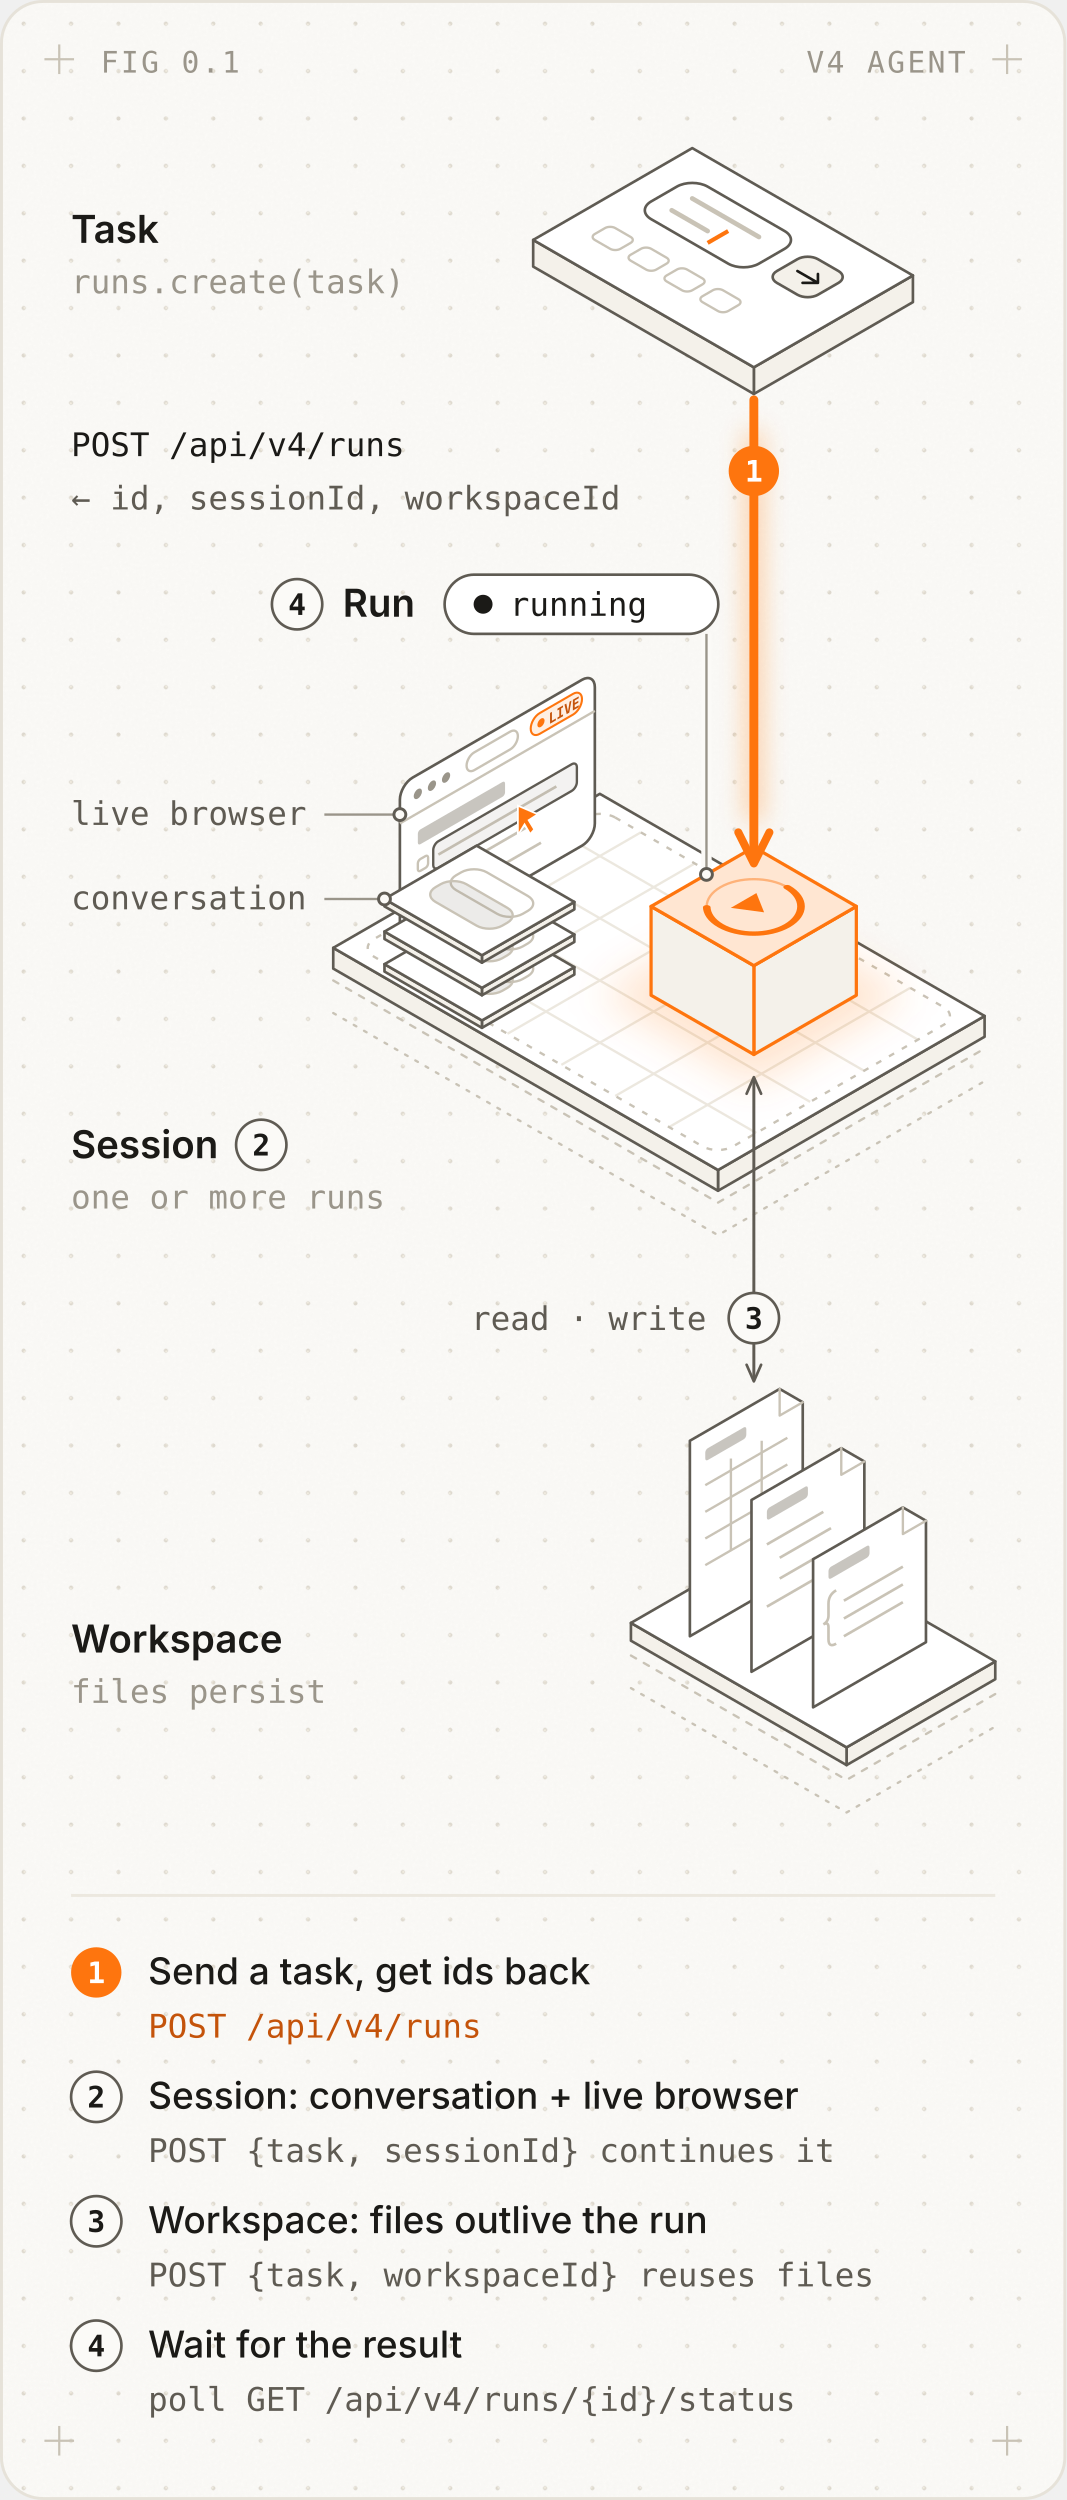
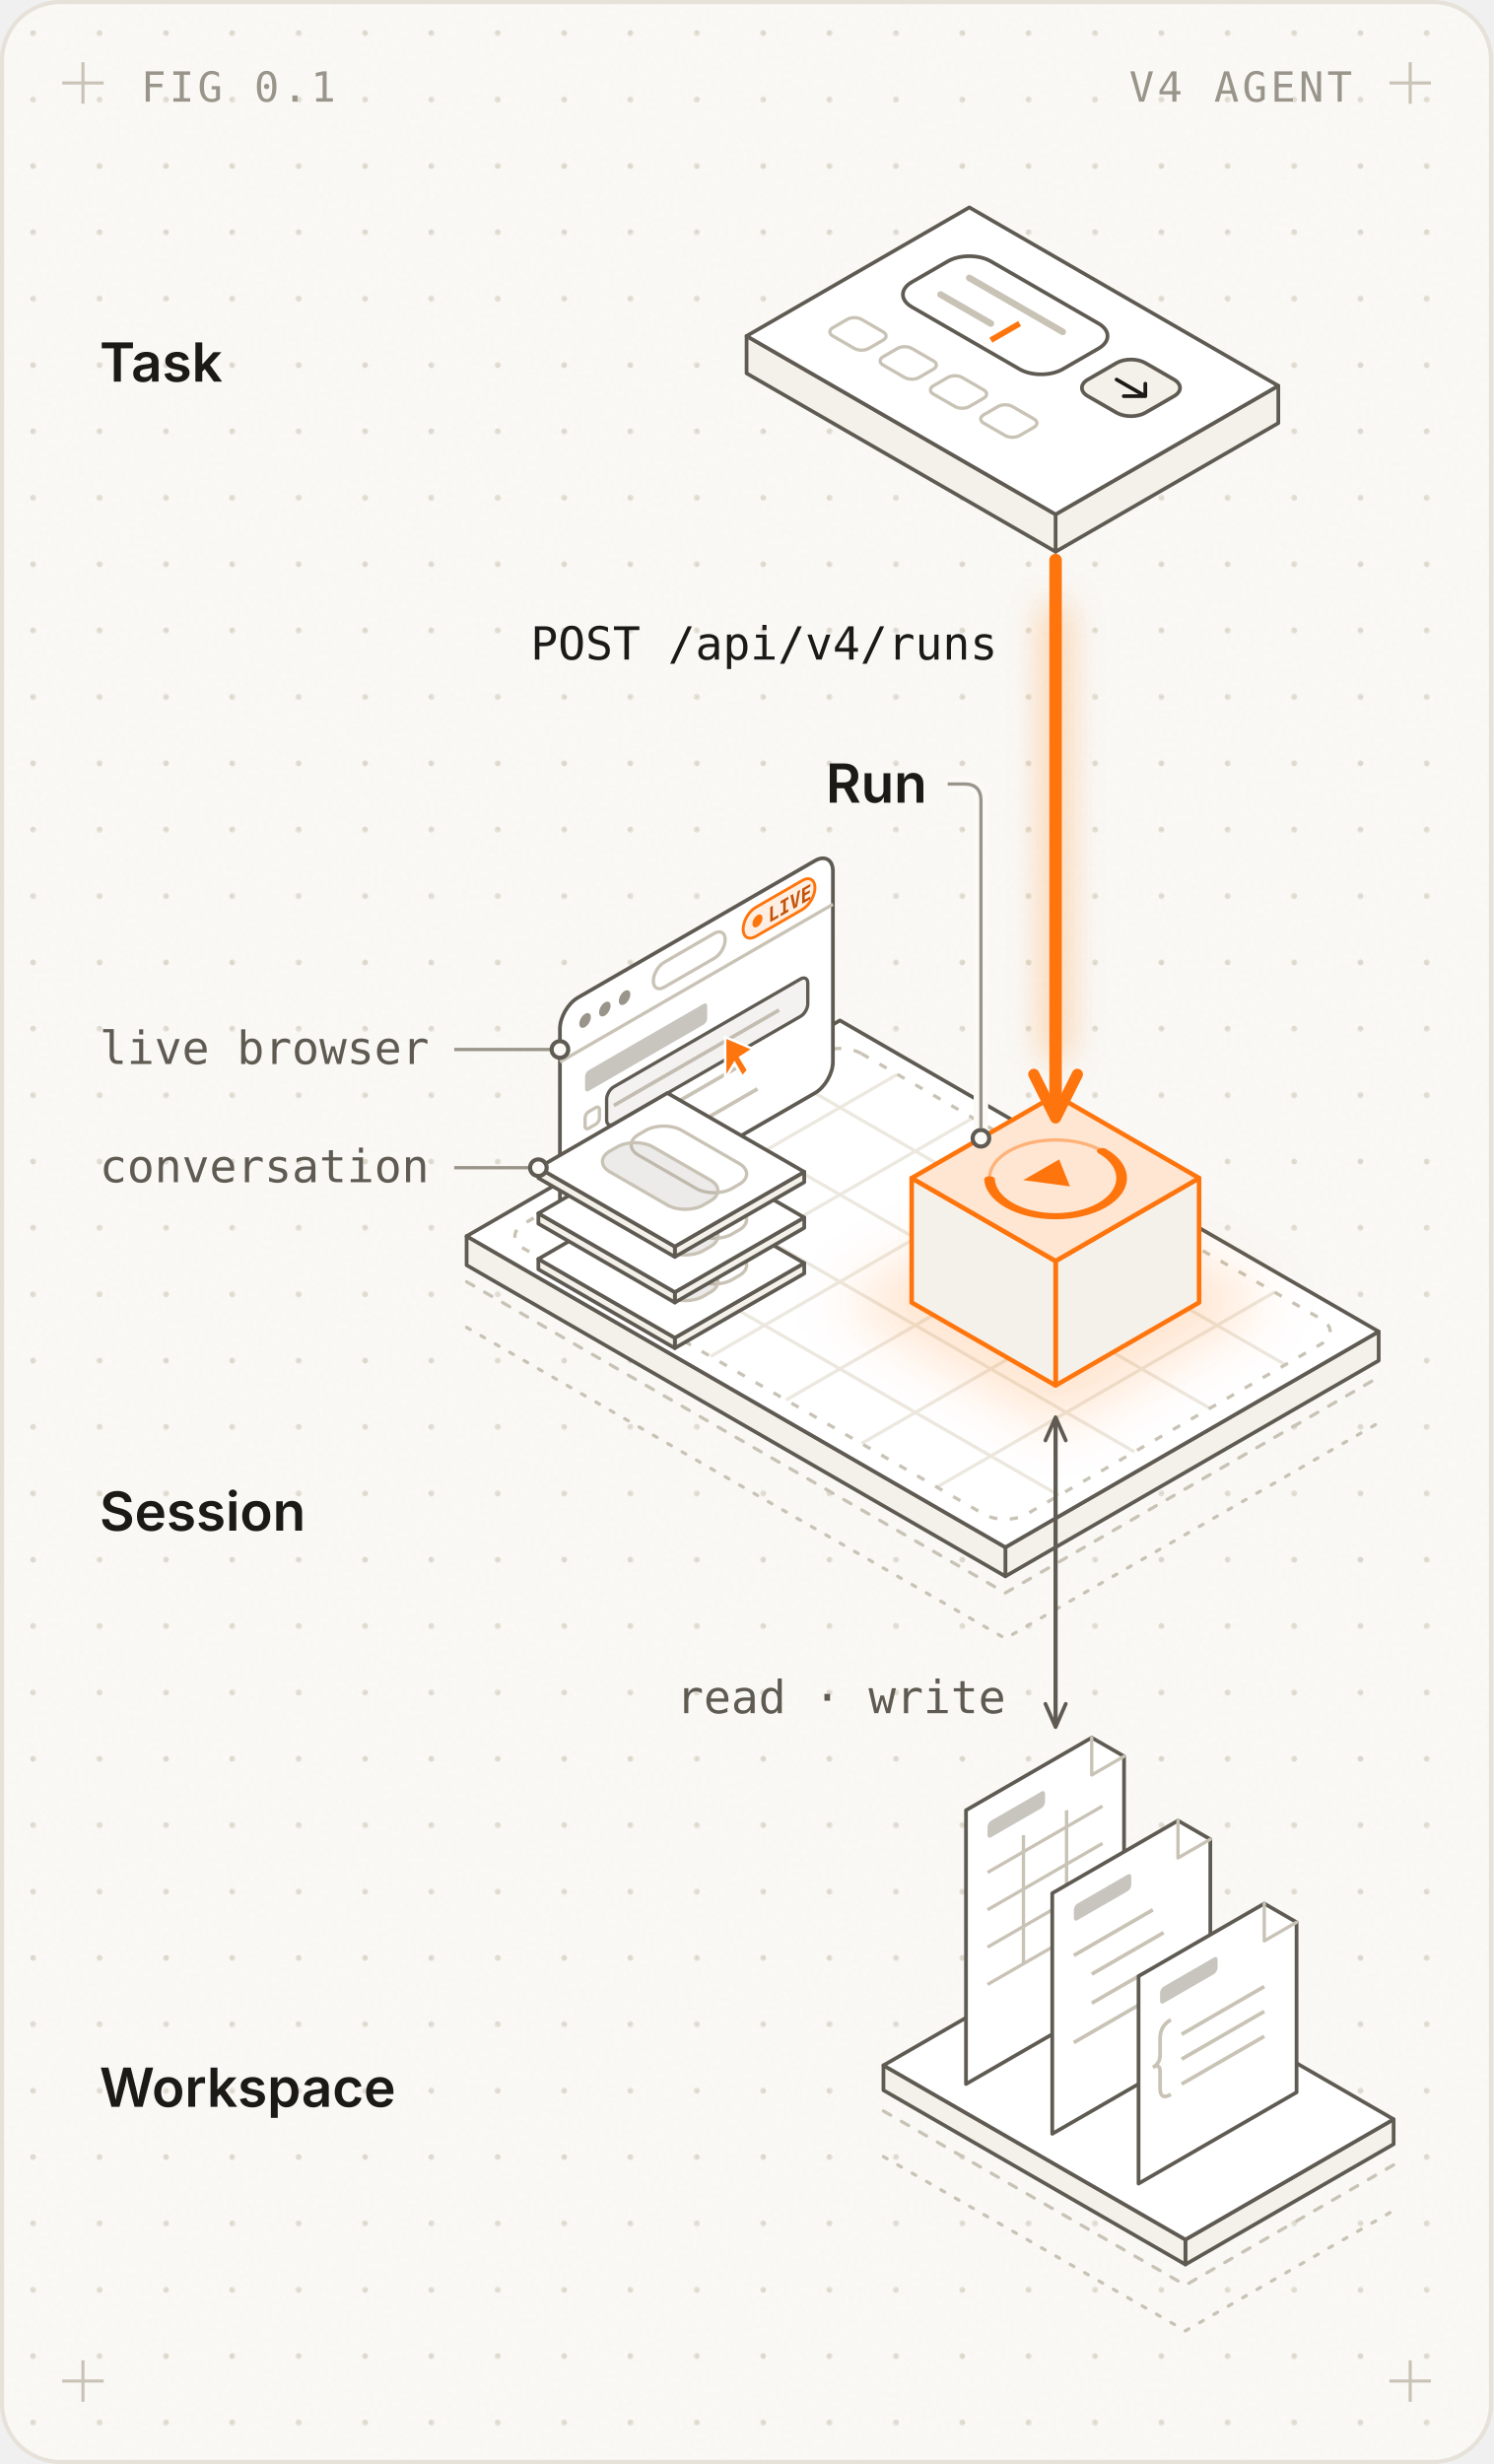
- <svg xmlns="http://www.w3.org/2000/svg" viewBox="0 0 360 844" width="360" height="844" role="img" aria-labelledby="t d" fill="none">
-   <style>.s{font-family:Geist, Inter, -apple-system, BlinkMacSystemFont, 'Segoe UI', Helvetica, Arial, sans-serif}.m{font-family:'Geist Mono', ui-monospace, SFMono-Regular, Menlo, monospace}text{font-kerning:normal}@keyframes blink{0%,49%{stroke-opacity:1;fill-opacity:1}50%,100%{stroke-opacity:0;fill-opacity:0}}@keyframes cur{0%,100%{transform:translate(0,0)}40%,60%{transform:translate(-30px,9px)}}@media (prefers-reduced-motion:no-preference){.caret{animation:blink 1.1s step-end infinite}.live{animation:blink 1.6s step-end infinite}.cur{animation:cur 6s ease-in-out infinite}}@keyframes go{0%,77.9%{transform:translate(254.5px,135.0px);fill-opacity:0;stroke-opacity:0}78.00%{transform:translate(254.5px,135.0px);fill-opacity:1;stroke-opacity:1}90.00%{transform:translate(254.5px,290.0px);fill-opacity:1;stroke-opacity:1}90.10%,100%{transform:translate(254.5px,290.0px);fill-opacity:0;stroke-opacity:0}}@media (prefers-reduced-motion:no-preference){.go{animation:go 12s linear infinite}}@keyframes back{0%,49.9%{transform:translate(254.5px,290.0px);fill-opacity:0;stroke-opacity:0}50.00%{transform:translate(254.5px,290.0px);fill-opacity:1;stroke-opacity:1}64.00%{transform:translate(254.5px,135.0px);fill-opacity:1;stroke-opacity:1}64.10%,100%{transform:translate(254.5px,135.0px);fill-opacity:0;stroke-opacity:0}}@media (prefers-reduced-motion:no-preference){.back{animation:back 12s linear infinite}}@keyframes st0{0%,49.5%{fill-opacity:1;stroke-opacity:1}50%,94.5%{fill-opacity:0;stroke-opacity:0}95%,100%{fill-opacity:1;stroke-opacity:1}}@keyframes st1{0%,49.5%{fill-opacity:0}50%,89.5%{fill-opacity:1}90%,100%{fill-opacity:0}}@keyframes st2{0%,89.5%{fill-opacity:0;stroke-opacity:0}90%,94.5%{fill-opacity:1;stroke-opacity:1}95%,100%{fill-opacity:0;stroke-opacity:0}}@media (prefers-reduced-motion:no-preference){.st0{animation:st0 12s linear infinite}.st1{animation:st1 12s linear infinite}.st2{animation:st2 12s linear infinite}}@keyframes ring{0%{stroke-dasharray:30 82;stroke-opacity:1}49%,89.9%{stroke-dasharray:82 82;stroke-opacity:1}90%,94.9%{stroke-dasharray:30 82;stroke-opacity:0}95%{stroke-dasharray:22 82;stroke-opacity:1}100%{stroke-dasharray:30 82;stroke-opacity:1}}@keyframes bump2{0%,19.5%{transform:translate(0,0)}21.5%{transform:translate(0,-4px)}25%,100%{transform:translate(0,0)}}@keyframes bump0{0%,25%{transform:translate(0,0)}27%{transform:translate(0,-4px)}30%,100%{transform:translate(0,0)}}@media (prefers-reduced-motion:no-preference){.ring{animation:ring 12s linear infinite}.f2{animation:bump2 12s ease-out infinite}.f0{animation:bump0 12s ease-out infinite}}@keyframes wr{0%,5.9%{transform:translate(254.5px,368.0px);fill-opacity:0;stroke-opacity:0}6.00%{transform:translate(254.5px,368.0px);fill-opacity:1;stroke-opacity:1}20.00%{transform:translate(254.5px,460.0px);fill-opacity:1;stroke-opacity:1}20.10%,100%{transform:translate(254.5px,460.0px);fill-opacity:0;stroke-opacity:0}}@media (prefers-reduced-motion:no-preference){.wr{animation:wr 12s linear infinite}}@keyframes rd{0%,27.9%{transform:translate(254.5px,460.0px);fill-opacity:0;stroke-opacity:0}28.00%{transform:translate(254.5px,460.0px);fill-opacity:1;stroke-opacity:1}42.00%{transform:translate(254.5px,368.0px);fill-opacity:1;stroke-opacity:1}42.10%,100%{transform:translate(254.5px,368.0px);fill-opacity:0;stroke-opacity:0}}@media (prefers-reduced-motion:no-preference){.rd{animation:rd 12s linear infinite}}</style>
+ <svg xmlns="http://www.w3.org/2000/svg" viewBox="0 0 360 594" width="360" height="594" role="img" aria-labelledby="t d" fill="none">
+   <style>.s{font-family:Geist, Inter, -apple-system, BlinkMacSystemFont, 'Segoe UI', Helvetica, Arial, sans-serif}.m{font-family:'Geist Mono', ui-monospace, SFMono-Regular, Menlo, monospace}text{font-kerning:normal}@keyframes blink{0%,49%{stroke-opacity:1;fill-opacity:1}50%,100%{stroke-opacity:0;fill-opacity:0}}@keyframes cur{0%,100%{transform:translate(0,0)}40%,60%{transform:translate(-30px,9px)}}@media (prefers-reduced-motion:no-preference){.caret{animation:blink 1.1s step-end infinite}.live{animation:blink 1.6s step-end infinite}.cur{animation:cur 6s ease-in-out infinite}}@keyframes go{0%,77.9%{transform:translate(254.5px,135.0px);fill-opacity:0;stroke-opacity:0}78.00%{transform:translate(254.5px,135.0px);fill-opacity:1;stroke-opacity:1}90.00%{transform:translate(254.5px,268.0px);fill-opacity:1;stroke-opacity:1}90.10%,100%{transform:translate(254.5px,268.0px);fill-opacity:0;stroke-opacity:0}}@media (prefers-reduced-motion:no-preference){.go{animation:go 12s linear infinite}}@keyframes back{0%,49.9%{transform:translate(254.5px,268.0px);fill-opacity:0;stroke-opacity:0}50.00%{transform:translate(254.5px,268.0px);fill-opacity:1;stroke-opacity:1}64.00%{transform:translate(254.5px,135.0px);fill-opacity:1;stroke-opacity:1}64.10%,100%{transform:translate(254.5px,135.0px);fill-opacity:0;stroke-opacity:0}}@media (prefers-reduced-motion:no-preference){.back{animation:back 12s linear infinite}}@keyframes ring{0%{stroke-dasharray:30 82;stroke-opacity:1}49%,89.9%{stroke-dasharray:82 82;stroke-opacity:1}90%,94.9%{stroke-dasharray:30 82;stroke-opacity:0}95%{stroke-dasharray:22 82;stroke-opacity:1}100%{stroke-dasharray:30 82;stroke-opacity:1}}@keyframes bump2{0%,19.5%{transform:translate(0,0)}21.5%{transform:translate(0,-4px)}25%,100%{transform:translate(0,0)}}@keyframes bump0{0%,25%{transform:translate(0,0)}27%{transform:translate(0,-4px)}30%,100%{transform:translate(0,0)}}@media (prefers-reduced-motion:no-preference){.ring{animation:ring 12s linear infinite}.f2{animation:bump2 12s ease-out infinite}.f0{animation:bump0 12s ease-out infinite}}@keyframes wr{0%,5.9%{transform:translate(254.5px,346.0px);fill-opacity:0;stroke-opacity:0}6.00%{transform:translate(254.5px,346.0px);fill-opacity:1;stroke-opacity:1}20.00%{transform:translate(254.5px,410.0px);fill-opacity:1;stroke-opacity:1}20.10%,100%{transform:translate(254.5px,410.0px);fill-opacity:0;stroke-opacity:0}}@media (prefers-reduced-motion:no-preference){.wr{animation:wr 12s linear infinite}}@keyframes rd{0%,27.9%{transform:translate(254.5px,410.0px);fill-opacity:0;stroke-opacity:0}28.00%{transform:translate(254.5px,410.0px);fill-opacity:1;stroke-opacity:1}42.00%{transform:translate(254.5px,346.0px);fill-opacity:1;stroke-opacity:1}42.10%,100%{transform:translate(254.5px,346.0px);fill-opacity:0;stroke-opacity:0}}@media (prefers-reduced-motion:no-preference){.rd{animation:rd 12s linear infinite}}</style>
  <defs>
    <pattern id="dots" width="16" height="16" patternUnits="userSpaceOnUse">
      <circle cx="8" cy="8" r="0.7" fill="#DDD8CD" />
    </pattern>
    <filter id="grain" x="0" y="0" width="100%" height="100%">
      <feTurbulence type="fractalNoise" baseFrequency="0.9" numOctaves="2" seed="7" stitchTiles="stitch" />
      <feColorMatrix values="0 0 0 0 0.5  0 0 0 0 0.5  0 0 0 0 0.5  0 0 0 0.05 0" />
    </filter>
    <clipPath id="card">
-       <rect x="0.5" y="0.5" width="359" height="843" rx="14" />
+       <rect x="0.5" y="0.5" width="359" height="593" rx="14" />
    </clipPath>
    <marker id="ah" viewBox="0 0 10 10" refX="8.5" refY="5" markerWidth="7" markerHeight="7" orient="auto-start-reverse">
      <path d="M1 1.5 L9 5 L1 8.5" stroke="#5F5B53" stroke-width="1.3" fill="none" stroke-linecap="round" stroke-linejoin="round" />
    </marker>
    <marker id="ao" viewBox="0 0 10 10" refX="7" refY="5" markerWidth="5" markerHeight="5" orient="auto">
      <path d="M1 1.5 L8 5 L1 8.5" stroke="#FE750E" stroke-width="1.8" fill="none" stroke-linecap="round" stroke-linejoin="round" />
    </marker>
-     <filter id="glow" filterUnits="userSpaceOnUse" x="0" y="0" width="360" height="844">
+     <filter id="glow" filterUnits="userSpaceOnUse" x="0" y="0" width="360" height="594">
      <feGaussianBlur stdDeviation="4" />
    </filter>
-     <filter id="pool" filterUnits="userSpaceOnUse" x="0" y="0" width="360" height="844">
+     <filter id="pool" filterUnits="userSpaceOnUse" x="0" y="0" width="360" height="594">
      <feGaussianBlur stdDeviation="7" />
    </filter>
  </defs>
-   <rect x="0.5" y="0.5" width="359" height="843" rx="14" fill="#FBFAF7" />
+   <rect x="0.5" y="0.5" width="359" height="593" rx="14" fill="#FBFAF7" />
  <g clip-path="url(#card)">
-     <rect width="360" height="844" fill="url(#dots)" />
-     <rect width="360" height="844" filter="url(#grain)" />
+     <rect width="360" height="594" fill="url(#dots)" />
+     <rect width="360" height="594" filter="url(#grain)" />
  </g>
-   <rect x="0.5" y="0.5" width="359" height="843" rx="14" fill="none" stroke="#E6E2D9" />
+   <rect x="0.5" y="0.5" width="359" height="593" rx="14" fill="none" stroke="#E6E2D9" />
  <path d="M15 20h10M20 15v10" stroke="#C9C3B6" stroke-width="0.75" />
  <path d="M335 20h10M340 15v10" stroke="#C9C3B6" stroke-width="0.75" />
-   <path d="M15 824h10M20 819v10" stroke="#C9C3B6" stroke-width="0.75" />
-   <path d="M335 824h10M340 819v10" stroke="#C9C3B6" stroke-width="0.75" />
+   <path d="M15 574h10M20 569v10" stroke="#C9C3B6" stroke-width="0.75" />
+   <path d="M335 574h10M340 569v10" stroke="#C9C3B6" stroke-width="0.75" />
  <text x="34.0" y="24.5" font-size="10" fill="#9A958A" letter-spacing="0.08em" class="m">FIG 0.1</text>
  <text x="326.0" y="24.5" font-size="10" fill="#9A958A" text-anchor="end" letter-spacing="0.08em" class="m">V4 AGENT</text>
  <polygon points="308.2,93.0 254.5,124.0 254.5,133.0 308.2,102.0" fill="#F4F1EA" stroke="#5F5B53" stroke-width="0.9" stroke-linejoin="round" stroke-linecap="round" />
  <polygon points="180.0,81.0 254.5,124.0 254.5,133.0 180.0,90.0" fill="#F4F1EA" stroke="#5F5B53" stroke-width="0.9" stroke-linejoin="round" stroke-linecap="round" />
  <polygon points="233.7,50.0 308.2,93.0 254.5,124.0 180.0,81.0" fill="#FFFFFF" stroke="#5F5B53" stroke-width="0.9" stroke-linejoin="round" stroke-linecap="round" />
  <g transform="matrix(0.866,0.5,-0.866,0.5,233.7,50.0)">
    <rect x="10" y="10" width="42" height="22" rx="6" stroke="#5F5B53" stroke-width="0.9" vector-effect="non-scaling-stroke" />
    <line x1="17" y1="17" x2="43" y2="17" stroke="#C9C3B6" stroke-width="1.6" stroke-linecap="round" vector-effect="non-scaling-stroke" />
    <line x1="17" y1="25" x2="31" y2="25" stroke="#C9C3B6" stroke-width="1.6" stroke-linecap="round" vector-effect="non-scaling-stroke" />
    <line class="caret" x1="35" y1="21" x2="35" y2="29" stroke="#FE750E" stroke-width="1.4" vector-effect="non-scaling-stroke" />
    <rect x="58" y="13" width="16" height="16" rx="4" fill="#F4F1EA" stroke="#5F5B53" stroke-width="0.9" vector-effect="non-scaling-stroke" />
    <path d="M62 21h8m-3 -3l3 3l-3 3" stroke="#1B1A17" stroke-width="0.9" stroke-linejoin="round" stroke-linecap="round" vector-effect="non-scaling-stroke" />
    <rect x="10" y="42" width="10" height="8" rx="2" stroke="#C9C3B6" stroke-width="0.8" vector-effect="non-scaling-stroke" />
    <rect x="24" y="42" width="10" height="8" rx="2" stroke="#C9C3B6" stroke-width="0.8" vector-effect="non-scaling-stroke" />
    <rect x="38" y="42" width="10" height="8" rx="2" stroke="#C9C3B6" stroke-width="0.8" vector-effect="non-scaling-stroke" />
    <rect x="52" y="42" width="10" height="8" rx="2" stroke="#C9C3B6" stroke-width="0.8" vector-effect="non-scaling-stroke" />
  </g>
-   <text x="24.0" y="82.0" font-size="13" fill="#1B1A17" font-weight="600" class="s">Task</text>
-   <text x="24.0" y="99.0" font-size="11" fill="#9A958A" class="m">runs.create(task)</text>
-   <polyline points="112.5,331.0 242.4,406.0 332.4,354.0" stroke="#C9C3B6" stroke-width="0.8" stroke-dasharray="2 3" stroke-linejoin="round" stroke-linecap="round" />
-   <polyline points="112.5,342.0 242.4,417.0 332.4,365.0" stroke="#C9C3B6" stroke-width="0.8" stroke-dasharray="1 3" stroke-linejoin="round" stroke-linecap="round" />
-   <polygon points="332.4,343.0 242.4,395.0 242.4,402.0 332.4,350.0" fill="#F4F1EA" stroke="#5F5B53" stroke-width="0.9" stroke-linejoin="round" stroke-linecap="round" />
-   <polygon points="112.5,320.0 242.4,395.0 242.4,402.0 112.5,327.0" fill="#F4F1EA" stroke="#5F5B53" stroke-width="0.9" stroke-linejoin="round" stroke-linecap="round" />
-   <polygon points="202.5,268.0 332.4,343.0 242.4,395.0 112.5,320.0" fill="#FFFFFF" stroke="#5F5B53" stroke-width="0.9" stroke-linejoin="round" stroke-linecap="round" />
-   <g transform="matrix(0.866,0.5,-0.866,0.5,202.5,268.0)">
+   <text x="24.0" y="92.0" font-size="13" fill="#1B1A17" font-weight="600" class="s">Task</text>
+   <polyline points="112.5,309.0 242.4,384.0 332.4,332.0" stroke="#C9C3B6" stroke-width="0.8" stroke-dasharray="2 3" stroke-linejoin="round" stroke-linecap="round" />
+   <polyline points="112.5,320.0 242.4,395.0 332.4,343.0" stroke="#C9C3B6" stroke-width="0.8" stroke-dasharray="1 3" stroke-linejoin="round" stroke-linecap="round" />
+   <polygon points="332.4,321.0 242.4,373.0 242.4,380.0 332.4,328.0" fill="#F4F1EA" stroke="#5F5B53" stroke-width="0.9" stroke-linejoin="round" stroke-linecap="round" />
+   <polygon points="112.5,298.0 242.4,373.0 242.4,380.0 112.5,305.0" fill="#F4F1EA" stroke="#5F5B53" stroke-width="0.9" stroke-linejoin="round" stroke-linecap="round" />
+   <polygon points="202.5,246.0 332.4,321.0 242.4,373.0 112.5,298.0" fill="#FFFFFF" stroke="#5F5B53" stroke-width="0.9" stroke-linejoin="round" stroke-linecap="round" />
+   <g transform="matrix(0.866,0.5,-0.866,0.5,202.5,246.0)">
    <line x1="21" y1="5" x2="21" y2="99" stroke="#ECE8DF" stroke-width="0.8" vector-effect="non-scaling-stroke" />
    <line x1="42" y1="5" x2="42" y2="99" stroke="#ECE8DF" stroke-width="0.8" vector-effect="non-scaling-stroke" />
    <line x1="63" y1="5" x2="63" y2="99" stroke="#ECE8DF" stroke-width="0.8" vector-effect="non-scaling-stroke" />
    <line x1="84" y1="5" x2="84" y2="99" stroke="#ECE8DF" stroke-width="0.8" vector-effect="non-scaling-stroke" />
    <line x1="105" y1="5" x2="105" y2="99" stroke="#ECE8DF" stroke-width="0.8" vector-effect="non-scaling-stroke" />
    <line x1="126" y1="5" x2="126" y2="99" stroke="#ECE8DF" stroke-width="0.8" vector-effect="non-scaling-stroke" />
    <line x1="5" y1="21" x2="145" y2="21" stroke="#ECE8DF" stroke-width="0.8" vector-effect="non-scaling-stroke" />
    <line x1="5" y1="42" x2="145" y2="42" stroke="#ECE8DF" stroke-width="0.8" vector-effect="non-scaling-stroke" />
    <line x1="5" y1="63" x2="145" y2="63" stroke="#ECE8DF" stroke-width="0.8" vector-effect="non-scaling-stroke" />
    <line x1="5" y1="84" x2="145" y2="84" stroke="#ECE8DF" stroke-width="0.8" vector-effect="non-scaling-stroke" />
    <rect x="5" y="5" width="140" height="94" rx="6" stroke="#C9C3B6" stroke-width="0.8" stroke-dasharray="2 3" vector-effect="non-scaling-stroke" />
  </g>
-   <g transform="matrix(0.866,-0.5,0,1,135.0,321.0)">
+   <g transform="matrix(0.866,-0.5,0,1,135.0,299.0)">
    <rect x="0" y="-56" width="76" height="56" rx="5" fill="#FFFFFF" stroke="#5F5B53" stroke-width="0.9" vector-effect="non-scaling-stroke" />
    <line x1="0" y1="-43" x2="76" y2="-43" stroke="#C9C3B6" stroke-width="0.8" vector-effect="non-scaling-stroke" />
    <circle cx="7.0" cy="-49.5" r="1.6" fill="#9A958A" />
    <circle cx="12.5" cy="-49.5" r="1.6" fill="#9A958A" />
    <circle cx="18.0" cy="-49.5" r="1.6" fill="#9A958A" />
    <rect x="26" y="-52.5" width="20" height="6" rx="3" stroke="#C9C3B6" stroke-width="0.8" vector-effect="non-scaling-stroke" />
    <rect x="51" y="-53" width="20" height="7" rx="3.5" fill="#FE750E" fill-opacity=".12" stroke="#FE750E" stroke-width="0.7" vector-effect="non-scaling-stroke" />
    <circle class="live" cx="55" cy="-49.5" r="1.4" fill="#FE750E" />
    <text x="58" y="-47.4" font-size="5" font-weight="600" class="m" fill="#C4530A" aria-hidden="true">LIVE</text>
    <rect x="7" y="-37" width="34" height="5" rx="1" fill="#9A958A" fill-opacity=".55" />
    <rect x="7" y="-27" width="4" height="4" rx="1" stroke="#C9C3B6" stroke-width="0.8" vector-effect="non-scaling-stroke" />
    <line x1="15" y1="-25" x2="61" y2="-25" stroke="#C9C3B6" stroke-width="0.9" vector-effect="non-scaling-stroke" />
    <rect x="7" y="-19" width="4" height="4" rx="1" stroke="#C9C3B6" stroke-width="0.8" vector-effect="non-scaling-stroke" />
    <line x1="15" y1="-17" x2="49" y2="-17" stroke="#C9C3B6" stroke-width="0.9" vector-effect="non-scaling-stroke" />
    <rect x="7" y="-11" width="4" height="4" rx="1" stroke="#C9C3B6" stroke-width="0.8" vector-effect="non-scaling-stroke" />
    <line x1="15" y1="-9" x2="55" y2="-9" stroke="#C9C3B6" stroke-width="0.9" vector-effect="non-scaling-stroke" />
    <rect x="7" y="-3" width="4" height="4" rx="1" stroke="#C9C3B6" stroke-width="0.8" vector-effect="non-scaling-stroke" />
    <line x1="15" y1="-1" x2="43" y2="-1" stroke="#C9C3B6" stroke-width="0.9" vector-effect="non-scaling-stroke" />
    <rect x="13" y="-29.5" width="56" height="9" rx="2" fill="#9A958A" fill-opacity=".12" stroke="#5F5B53" stroke-width="0.8" vector-effect="non-scaling-stroke" />
    <path class="cur" d="M46 -26 l0 10 l2.6 -2.4 l2.2 4.4 l1.6 -0.8 l-2.2 -4.2 l3.6 -0.2z" fill="#FE750E" stroke="#FFFFFF" stroke-width="0.6" vector-effect="non-scaling-stroke" />
  </g>
  <g class="turn0">
-     <polygon points="193.9,326.5 162.7,344.5 162.7,347.0 193.9,329.0" fill="#F4F1EA" stroke="#5F5B53" stroke-width="0.9" stroke-linejoin="round" stroke-linecap="round" />
-     <polygon points="129.8,325.5 162.7,344.5 162.7,347.0 129.8,328.0" fill="#F4F1EA" stroke="#5F5B53" stroke-width="0.9" stroke-linejoin="round" stroke-linecap="round" />
-     <polygon points="160.9,307.5 193.9,326.5 162.7,344.5 129.8,325.5" fill="#FFFFFF" stroke="#5F5B53" stroke-width="0.9" stroke-linejoin="round" stroke-linecap="round" />
-     <g transform="matrix(0.866,0.5,-0.866,0.5,160.9,307.5)">
-       <rect x="6" y="7" width="26" height="12" rx="5" stroke="#C9C3B6" stroke-width="0.8" vector-effect="non-scaling-stroke" />
-       <rect x="6" y="15" width="26" height="12" rx="5" fill="#9A958A" fill-opacity=".18" stroke="#C9C3B6" stroke-width="0.8" vector-effect="non-scaling-stroke" />
-     </g>
-   </g>
-   <g class="turn1">
-     <polygon points="193.9,315.5 162.7,333.5 162.7,336.0 193.9,318.0" fill="#F4F1EA" stroke="#5F5B53" stroke-width="0.9" stroke-linejoin="round" stroke-linecap="round" />
-     <polygon points="129.8,314.5 162.7,333.5 162.7,336.0 129.8,317.0" fill="#F4F1EA" stroke="#5F5B53" stroke-width="0.9" stroke-linejoin="round" stroke-linecap="round" />
-     <polygon points="160.9,296.5 193.9,315.5 162.7,333.5 129.8,314.5" fill="#FFFFFF" stroke="#5F5B53" stroke-width="0.9" stroke-linejoin="round" stroke-linecap="round" />
-     <g transform="matrix(0.866,0.5,-0.866,0.5,160.9,296.5)">
-       <rect x="6" y="7" width="26" height="12" rx="5" stroke="#C9C3B6" stroke-width="0.8" vector-effect="non-scaling-stroke" />
-       <rect x="6" y="15" width="26" height="12" rx="5" fill="#9A958A" fill-opacity=".18" stroke="#C9C3B6" stroke-width="0.8" vector-effect="non-scaling-stroke" />
-     </g>
-   </g>
-   <g class="turn2">
    <polygon points="193.9,304.5 162.7,322.5 162.7,325.0 193.9,307.0" fill="#F4F1EA" stroke="#5F5B53" stroke-width="0.9" stroke-linejoin="round" stroke-linecap="round" />
    <polygon points="129.8,303.5 162.7,322.5 162.7,325.0 129.8,306.0" fill="#F4F1EA" stroke="#5F5B53" stroke-width="0.9" stroke-linejoin="round" stroke-linecap="round" />
    <polygon points="160.9,285.5 193.9,304.5 162.7,322.5 129.8,303.5" fill="#FFFFFF" stroke="#5F5B53" stroke-width="0.9" stroke-linejoin="round" stroke-linecap="round" />
    <g transform="matrix(0.866,0.5,-0.866,0.5,160.9,285.5)">
      <rect x="6" y="7" width="26" height="12" rx="5" stroke="#C9C3B6" stroke-width="0.8" vector-effect="non-scaling-stroke" />
      <rect x="6" y="15" width="26" height="12" rx="5" fill="#9A958A" fill-opacity=".18" stroke="#C9C3B6" stroke-width="0.8" vector-effect="non-scaling-stroke" />
    </g>
  </g>
-   <polygon points="254.5,306.0 306.4,336.0 254.5,366.0 202.5,336.0" fill="#FE750E" fill-opacity="0.19" filter="url(#pool)" />
-   <polygon points="289.1,306.0 254.5,326.0 254.5,356.0 289.1,336.0" fill="#F4F1EA" stroke="#FE750E" stroke-width="1.1" stroke-linejoin="round" stroke-linecap="round" />
-   <polygon points="219.8,306.0 254.5,326.0 254.5,356.0 219.8,336.0" fill="#F4F1EA" stroke="#FE750E" stroke-width="1.1" stroke-linejoin="round" stroke-linecap="round" />
-   <polygon points="254.5,286.0 289.1,306.0 254.5,326.0 219.8,306.0" fill="#FFE6D2" stroke="#FE750E" stroke-width="1.1" stroke-linejoin="round" stroke-linecap="round" />
-   <g transform="matrix(0.866,0.5,-0.866,0.5,254.5,286.0)">
+   <g class="turn1">
+     <polygon points="193.9,293.5 162.7,311.5 162.7,314.0 193.9,296.0" fill="#F4F1EA" stroke="#5F5B53" stroke-width="0.9" stroke-linejoin="round" stroke-linecap="round" />
+     <polygon points="129.8,292.5 162.7,311.5 162.7,314.0 129.8,295.0" fill="#F4F1EA" stroke="#5F5B53" stroke-width="0.9" stroke-linejoin="round" stroke-linecap="round" />
+     <polygon points="160.9,274.5 193.9,293.5 162.7,311.5 129.8,292.5" fill="#FFFFFF" stroke="#5F5B53" stroke-width="0.9" stroke-linejoin="round" stroke-linecap="round" />
+     <g transform="matrix(0.866,0.5,-0.866,0.5,160.9,274.5)">
+       <rect x="6" y="7" width="26" height="12" rx="5" stroke="#C9C3B6" stroke-width="0.8" vector-effect="non-scaling-stroke" />
+       <rect x="6" y="15" width="26" height="12" rx="5" fill="#9A958A" fill-opacity=".18" stroke="#C9C3B6" stroke-width="0.8" vector-effect="non-scaling-stroke" />
+     </g>
+   </g>
+   <g class="turn2">
+     <polygon points="193.9,282.5 162.7,300.5 162.7,303.0 193.9,285.0" fill="#F4F1EA" stroke="#5F5B53" stroke-width="0.9" stroke-linejoin="round" stroke-linecap="round" />
+     <polygon points="129.8,281.5 162.7,300.5 162.7,303.0 129.8,284.0" fill="#F4F1EA" stroke="#5F5B53" stroke-width="0.9" stroke-linejoin="round" stroke-linecap="round" />
+     <polygon points="160.9,263.5 193.9,282.5 162.7,300.5 129.8,281.5" fill="#FFFFFF" stroke="#5F5B53" stroke-width="0.9" stroke-linejoin="round" stroke-linecap="round" />
+     <g transform="matrix(0.866,0.5,-0.866,0.5,160.9,263.5)">
+       <rect x="6" y="7" width="26" height="12" rx="5" stroke="#C9C3B6" stroke-width="0.8" vector-effect="non-scaling-stroke" />
+       <rect x="6" y="15" width="26" height="12" rx="5" fill="#9A958A" fill-opacity=".18" stroke="#C9C3B6" stroke-width="0.8" vector-effect="non-scaling-stroke" />
+     </g>
+   </g>
+   <polygon points="254.5,284.0 306.4,314.0 254.5,344.0 202.5,314.0" fill="#FE750E" fill-opacity="0.19" filter="url(#pool)" />
+   <polygon points="289.1,284.0 254.5,304.0 254.5,334.0 289.1,314.0" fill="#F4F1EA" stroke="#FE750E" stroke-width="1.1" stroke-linejoin="round" stroke-linecap="round" />
+   <polygon points="219.8,284.0 254.5,304.0 254.5,334.0 219.8,314.0" fill="#F4F1EA" stroke="#FE750E" stroke-width="1.1" stroke-linejoin="round" stroke-linecap="round" />
+   <polygon points="254.5,264.0 289.1,284.0 254.5,304.0 219.8,284.0" fill="#FFE6D2" stroke="#FE750E" stroke-width="1.1" stroke-linejoin="round" stroke-linecap="round" />
+   <g transform="matrix(0.866,0.5,-0.866,0.5,254.5,264.0)">
    <circle cx="20.0" cy="20.0" r="13" stroke="#FE750E" stroke-width="0.8" stroke-opacity=".45" vector-effect="non-scaling-stroke" />
    <circle class="ring" cx="20.0" cy="20.0" r="13" stroke="#FE750E" stroke-width="2.1" stroke-linecap="round" stroke-dasharray="50.6 81.7" transform="rotate(-90 20.0 20.0)" />
    <path d="M16.0 15.0 l8 5 l-8 5z" fill="#FE750E" />
  </g>
-   <path d="M109.5 275.0 L135.0 275.0" stroke="#9A958A" stroke-width="0.8" />
-   <circle cx="135.0" cy="275.0" r="2" fill="#FBFAF7" stroke="#5F5B53" stroke-width="1" />
-   <text x="24.0" y="278.5" font-size="11" fill="#5F5B53" class="m">live browser</text>
-   <path d="M109.5 303.5 L129.8 303.5" stroke="#9A958A" stroke-width="0.8" />
-   <circle cx="129.8" cy="303.5" r="2" fill="#FBFAF7" stroke="#5F5B53" stroke-width="1" />
-   <text x="24.0" y="307.0" font-size="11" fill="#5F5B53" class="m">conversation</text>
-   <rect x="251.5" y="145.0" width="6" height="133.0" rx="3" fill="#FE750E" fill-opacity="0.35" filter="url(#glow)" />
-   <path d="M254.5 135.0 V290.0" stroke="#FE750E" stroke-width="3" stroke-linecap="round" marker-end="url(#ao)" />
-   <circle cx="254.5" cy="159.0" r="8.5" fill="#FE750E" />
-   <text x="254.5" y="162.6" font-size="10" fill="#FFFFFF" font-weight="600" text-anchor="middle" class="m b">1</text>
-   <text x="24.0" y="154.0" font-size="11" fill="#1B1A17" class="m">POST /api/v4/runs</text>
-   <text x="24.0" y="172.0" font-size="11" fill="#5F5B53" class="m">← id, sessionId, workspaceId</text>
+   <path d="M109.5 253.0 L135.0 253.0" stroke="#9A958A" stroke-width="0.8" />
+   <circle cx="135.0" cy="253.0" r="2" fill="#FBFAF7" stroke="#5F5B53" stroke-width="1" />
+   <text x="24.0" y="256.5" font-size="11" fill="#5F5B53" class="m">live browser</text>
+   <path d="M109.5 281.5 L129.8 281.5" stroke="#9A958A" stroke-width="0.8" />
+   <circle cx="129.8" cy="281.5" r="2" fill="#FBFAF7" stroke="#5F5B53" stroke-width="1" />
+   <text x="24.0" y="285.0" font-size="11" fill="#5F5B53" class="m">conversation</text>
+   <rect x="251.5" y="145.0" width="6" height="111.0" rx="3" fill="#FE750E" fill-opacity="0.35" filter="url(#glow)" />
+   <path d="M254.5 135.0 V268.0" stroke="#FE750E" stroke-width="3" stroke-linecap="round" marker-end="url(#ao)" />
+   <text x="240.5" y="159.0" font-size="11" fill="#1B1A17" text-anchor="end" class="m">POST /api/v4/runs</text>
  <circle class="go" r="5" fill="#FE750E" stroke="#FBFAF7" stroke-width="2" fill-opacity="0" stroke-opacity="0" />
  <circle class="back" r="4" fill="#FBFAF7" stroke="#FE750E" stroke-width="2" fill-opacity="0" stroke-opacity="0" />
-   <rect x="150.1" y="194.0" width="92.4" height="20" rx="10" fill="#FFFFFF" stroke="#5F5B53" stroke-width="0.9" />
-   <circle class="st0" cx="163.088" cy="204" r="3.2" fill="#1B1A17" />
-   <text x="172.1" y="207.9" font-size="11" fill="#1B1A17" font-weight="500" class="m anim st0">running</text>
-   <circle class="st1" cx="163.088" cy="204" r="3.2" fill="#5F5B53" fill-opacity="0" />
-   <text x="172.1" y="207.9" font-size="11" fill="#5F5B53" class="m anim st1" fill-opacity="0">completed</text>
-   <circle class="st2" cx="163.088" cy="204" r="2.8" fill="#FFFFFF" stroke="#9A958A" stroke-width="1.2" fill-opacity="0" stroke-opacity="0" />
-   <text x="172.1" y="207.9" font-size="11" fill="#9A958A" class="m anim st2" fill-opacity="0">queued</text>
-   <text x="140.1" y="208.2" font-size="13" fill="#1B1A17" font-weight="600" text-anchor="end" class="s">Run</text>
-   <circle cx="100.3" cy="204.0" r="8.5" fill="#FBFAF7" stroke="#5F5B53" stroke-width="0.9" />
-   <text x="100.3" y="207.6" font-size="10" fill="#1B1A17" font-weight="600" text-anchor="middle" class="m b">4</text>
-   <path d="M238.5 214.0 V292.7" stroke="#FBFAF7" stroke-width="3.5" />
-   <path d="M238.5 214.0 V292.7" stroke="#9A958A" stroke-width="0.8" />
-   <circle cx="238.5" cy="295.2" r="2" fill="#FBFAF7" stroke="#5F5B53" stroke-width="1" />
-   <text x="24.0" y="391.0" font-size="13" fill="#1B1A17" font-weight="600" class="s">Session</text>
-   <circle cx="88.2" cy="386.5" r="8.5" fill="#FBFAF7" stroke="#5F5B53" stroke-width="0.9" />
-   <text x="88.2" y="390.1" font-size="10" fill="#1B1A17" font-weight="600" text-anchor="middle" class="m b">2</text>
-   <text x="24.0" y="408.0" font-size="11" fill="#9A958A" class="m">one or more runs</text>
-   <polyline points="213.0,558.9 285.8,600.9 336.0,571.9" stroke="#C9C3B6" stroke-width="0.8" stroke-dasharray="2 3" stroke-linejoin="round" stroke-linecap="round" />
-   <polyline points="213.0,569.9 285.8,611.9 336.0,582.9" stroke="#C9C3B6" stroke-width="0.8" stroke-dasharray="1 3" stroke-linejoin="round" stroke-linecap="round" />
-   <polygon points="336.0,560.9 285.8,589.9 285.8,595.9 336.0,566.9" fill="#F4F1EA" stroke="#5F5B53" stroke-width="0.9" stroke-linejoin="round" stroke-linecap="round" />
-   <polygon points="213.0,547.9 285.8,589.9 285.8,595.9 213.0,553.9" fill="#F4F1EA" stroke="#5F5B53" stroke-width="0.9" stroke-linejoin="round" stroke-linecap="round" />
-   <polygon points="263.3,518.9 336.0,560.9 285.8,589.9 213.0,547.9" fill="#FFFFFF" stroke="#5F5B53" stroke-width="0.9" stroke-linejoin="round" stroke-linecap="round" />
+   <text x="223.5" y="193.5" font-size="13" fill="#1B1A17" font-weight="600" text-anchor="end" class="s">Run</text>
+   <path d="M228.5 189.0 H232.5 Q236.5 189.0 236.5 193.0 V271.9" stroke="#FBFAF7" stroke-width="3.5" />
+   <path d="M228.5 189.0 H232.5 Q236.5 189.0 236.5 193.0 V271.9" stroke="#9A958A" stroke-width="0.8" />
+   <circle cx="236.5" cy="274.4" r="2" fill="#FBFAF7" stroke="#5F5B53" stroke-width="1" />
+   <text x="24.0" y="369.0" font-size="13" fill="#1B1A17" font-weight="600" class="s">Session</text>
+   <polyline points="213.0,508.9 285.8,550.9 336.0,521.9" stroke="#C9C3B6" stroke-width="0.8" stroke-dasharray="2 3" stroke-linejoin="round" stroke-linecap="round" />
+   <polyline points="213.0,519.9 285.8,561.9 336.0,532.9" stroke="#C9C3B6" stroke-width="0.8" stroke-dasharray="1 3" stroke-linejoin="round" stroke-linecap="round" />
+   <polygon points="336.0,510.9 285.8,539.9 285.8,545.9 336.0,516.9" fill="#F4F1EA" stroke="#5F5B53" stroke-width="0.9" stroke-linejoin="round" stroke-linecap="round" />
+   <polygon points="213.0,497.9 285.8,539.9 285.8,545.9 213.0,503.9" fill="#F4F1EA" stroke="#5F5B53" stroke-width="0.9" stroke-linejoin="round" stroke-linecap="round" />
+   <polygon points="263.3,468.9 336.0,510.9 285.8,539.9 213.0,497.9" fill="#FFFFFF" stroke="#5F5B53" stroke-width="0.9" stroke-linejoin="round" stroke-linecap="round" />
  <g class="f0">
-     <g transform="matrix(0.866,-0.5,0,1,232.9,552.4)">
+     <g transform="matrix(0.866,-0.5,0,1,232.9,502.4)">
      <path d="M0 0 V-66 H35 L44 -57 V0 Z" fill="#FFFFFF" stroke="#5F5B53" stroke-width="0.9" stroke-linejoin="round" stroke-linecap="round" vector-effect="non-scaling-stroke" />
      <path d="M35 -66 V-57 H44" stroke="#C9C3B6" stroke-width="0.8" stroke-linejoin="round" stroke-linecap="round" vector-effect="non-scaling-stroke" />
      <rect x="6" y="-60" width="16" height="4" rx="1" fill="#9A958A" fill-opacity=".55" />
      <line x1="6" y1="-48" x2="38" y2="-48" stroke="#C9C3B6" stroke-width="0.8" vector-effect="non-scaling-stroke" />
      <line x1="6" y1="-39" x2="38" y2="-39" stroke="#C9C3B6" stroke-width="0.8" vector-effect="non-scaling-stroke" />
      <line x1="6" y1="-30" x2="38" y2="-30" stroke="#C9C3B6" stroke-width="0.8" vector-effect="non-scaling-stroke" />
      <line x1="6" y1="-21" x2="38" y2="-21" stroke="#C9C3B6" stroke-width="0.8" vector-effect="non-scaling-stroke" />
      <line x1="16" y1="-52" x2="16" y2="-21" stroke="#C9C3B6" stroke-width="0.8" vector-effect="non-scaling-stroke" />
      <line x1="28" y1="-52" x2="28" y2="-21" stroke="#C9C3B6" stroke-width="0.8" vector-effect="non-scaling-stroke" />
    </g>
  </g>
  <g class="f1">
-     <g transform="matrix(0.866,-0.5,0,1,253.7,564.4)">
+     <g transform="matrix(0.866,-0.5,0,1,253.7,514.4)">
      <path d="M0 0 V-58 H35 L44 -49 V0 Z" fill="#FFFFFF" stroke="#5F5B53" stroke-width="0.9" stroke-linejoin="round" stroke-linecap="round" vector-effect="non-scaling-stroke" />
      <path d="M35 -58 V-49 H44" stroke="#C9C3B6" stroke-width="0.8" stroke-linejoin="round" stroke-linecap="round" vector-effect="non-scaling-stroke" />
      <rect x="6" y="-52" width="16" height="4" rx="1" fill="#9A958A" fill-opacity=".55" />
      <line x1="6" y1="-40" x2="28" y2="-40" stroke="#C9C3B6" stroke-width="0.9" vector-effect="non-scaling-stroke" />
      <line x1="11" y1="-33" x2="31" y2="-33" stroke="#C9C3B6" stroke-width="0.9" vector-effect="non-scaling-stroke" />
      <line x1="11" y1="-26" x2="25" y2="-26" stroke="#C9C3B6" stroke-width="0.9" vector-effect="non-scaling-stroke" />
      <line x1="6" y1="-19" x2="24" y2="-19" stroke="#C9C3B6" stroke-width="0.9" vector-effect="non-scaling-stroke" />
    </g>
  </g>
  <g class="f2">
-     <g transform="matrix(0.866,-0.5,0,1,274.5,576.4)">
+     <g transform="matrix(0.866,-0.5,0,1,274.5,526.4)">
      <path d="M0 0 V-50 H35 L44 -41 V0 Z" fill="#FFFFFF" stroke="#5F5B53" stroke-width="0.9" stroke-linejoin="round" stroke-linecap="round" vector-effect="non-scaling-stroke" />
      <path d="M35 -50 V-41 H44" stroke="#C9C3B6" stroke-width="0.8" stroke-linejoin="round" stroke-linecap="round" vector-effect="non-scaling-stroke" />
      <rect x="6" y="-44" width="16" height="4" rx="1" fill="#9A958A" fill-opacity=".55" />
      <path d="M9 -35 q-3 0 -3 3 v4 q0 2 -2 2 q2 0 2 2 v4 q0 3 3 3" stroke="#C9C3B6" stroke-width="0.9" vector-effect="non-scaling-stroke" />
      <line x1="12" y1="-30" x2="35" y2="-30" stroke="#C9C3B6" stroke-width="0.9" vector-effect="non-scaling-stroke" />
      <line x1="12" y1="-24" x2="35" y2="-24" stroke="#C9C3B6" stroke-width="0.9" vector-effect="non-scaling-stroke" />
      <line x1="12" y1="-18" x2="35" y2="-18" stroke="#C9C3B6" stroke-width="0.9" vector-effect="non-scaling-stroke" />
    </g>
  </g>
-   <path d="M254.5 364.0 V466.0" stroke="#5F5B53" stroke-width="1" marker-start="url(#ah)" marker-end="url(#ah)" />
-   <circle cx="254.5" cy="445.0" r="8.5" fill="#FBFAF7" stroke="#5F5B53" stroke-width="0.9" />
-   <text x="254.5" y="448.6" font-size="10" fill="#1B1A17" font-weight="600" text-anchor="middle" class="m b">3</text>
-   <text x="238.5" y="449.0" font-size="11" fill="#5F5B53" text-anchor="end" class="m">read · write</text>
+   <path d="M254.5 342.0 V416.0" stroke="#5F5B53" stroke-width="1" marker-start="url(#ah)" marker-end="url(#ah)" />
+   <text x="242.5" y="413.0" font-size="11" fill="#5F5B53" text-anchor="end" class="m">read · write</text>
  <rect class="wr" x="-3.5" y="-3.5" width="7" height="7" rx="1" fill="#FFFFFF" stroke="#5F5B53" stroke-width="1" fill-opacity="0" stroke-opacity="0" />
  <rect class="rd" x="-3.5" y="-3.5" width="7" height="7" rx="1" fill="#FFFFFF" stroke="#5F5B53" stroke-width="1" fill-opacity="0" stroke-opacity="0" />
-   <text x="24.0" y="557.9" font-size="13" fill="#1B1A17" font-weight="600" class="s">Workspace</text>
-   <text x="24.0" y="574.9" font-size="11" fill="#9A958A" class="m">files persist</text>
-   <line x1="24" y1="639.9" x2="336" y2="639.9" stroke="#ECE8DF" stroke-width="1" />
-   <circle cx="32.5" cy="665.9" r="8.5" fill="#FE750E" />
-   <text x="32.5" y="669.5" font-size="10" fill="#FFFFFF" font-weight="600" text-anchor="middle" class="m b">1</text>
-   <text x="50.0" y="669.9" font-size="12.5" fill="#1B1A17" font-weight="500" class="s">Send a task, get ids back</text>
-   <text x="50.0" y="687.9" font-size="11" fill="#C4530A" class="m">POST /api/v4/runs</text>
-   <circle cx="32.5" cy="707.9" r="8.5" fill="#FBFAF7" stroke="#5F5B53" stroke-width="0.9" />
-   <text x="32.5" y="711.5" font-size="10" fill="#1B1A17" font-weight="600" text-anchor="middle" class="m b">2</text>
-   <text x="50.0" y="711.9" font-size="12.5" fill="#1B1A17" font-weight="500" class="s">Session: conversation + live browser</text>
-   <text x="50.0" y="729.9" font-size="11" fill="#5F5B53" class="m">POST {task, sessionId} continues it</text>
-   <circle cx="32.5" cy="749.9" r="8.5" fill="#FBFAF7" stroke="#5F5B53" stroke-width="0.9" />
-   <text x="32.5" y="753.5" font-size="10" fill="#1B1A17" font-weight="600" text-anchor="middle" class="m b">3</text>
-   <text x="50.0" y="753.9" font-size="12.5" fill="#1B1A17" font-weight="500" class="s">Workspace: files outlive the run</text>
-   <text x="50.0" y="771.9" font-size="11" fill="#5F5B53" class="m">POST {task, workspaceId} reuses files</text>
-   <circle cx="32.5" cy="791.9" r="8.5" fill="#FBFAF7" stroke="#5F5B53" stroke-width="0.9" />
-   <text x="32.5" y="795.5" font-size="10" fill="#1B1A17" font-weight="600" text-anchor="middle" class="m b">4</text>
-   <text x="50.0" y="795.9" font-size="12.5" fill="#1B1A17" font-weight="500" class="s">Wait for the result</text>
-   <text x="50.0" y="813.9" font-size="11" fill="#5F5B53" class="m">poll GET /api/v4/runs/{id}/status</text>
+   <text x="24.0" y="507.9" font-size="13" fill="#1B1A17" font-weight="600" class="s">Workspace</text>
</svg>
